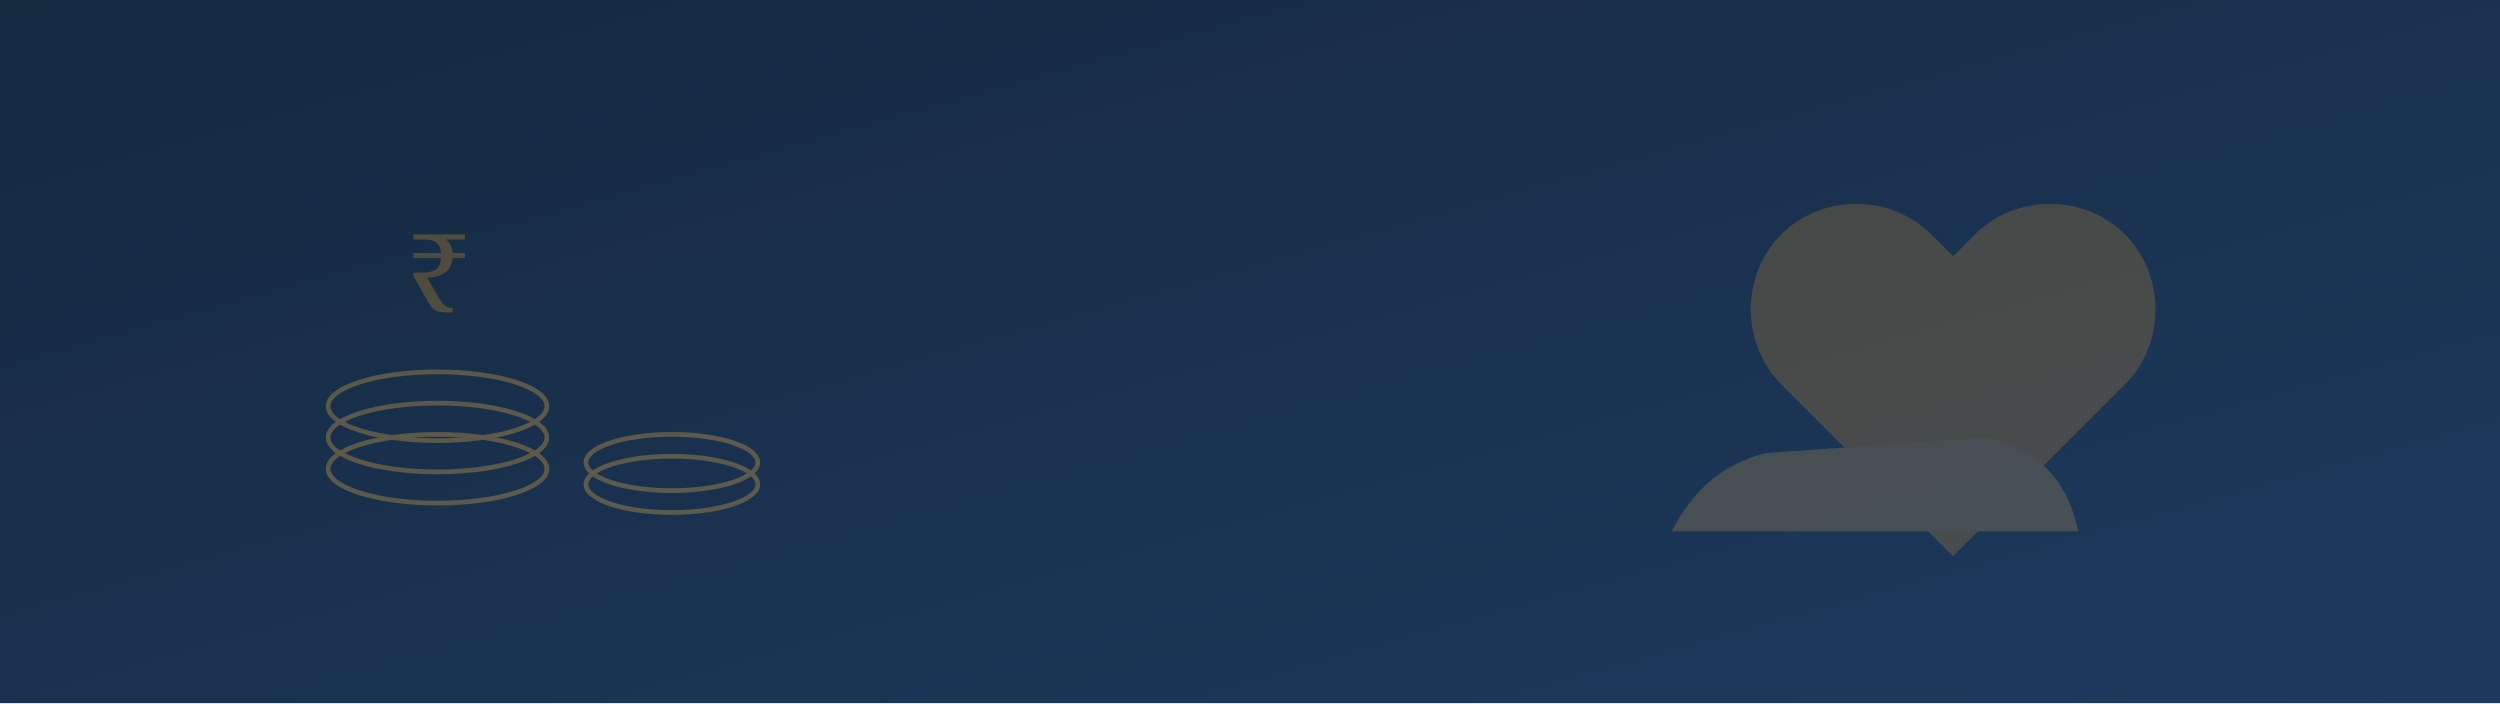
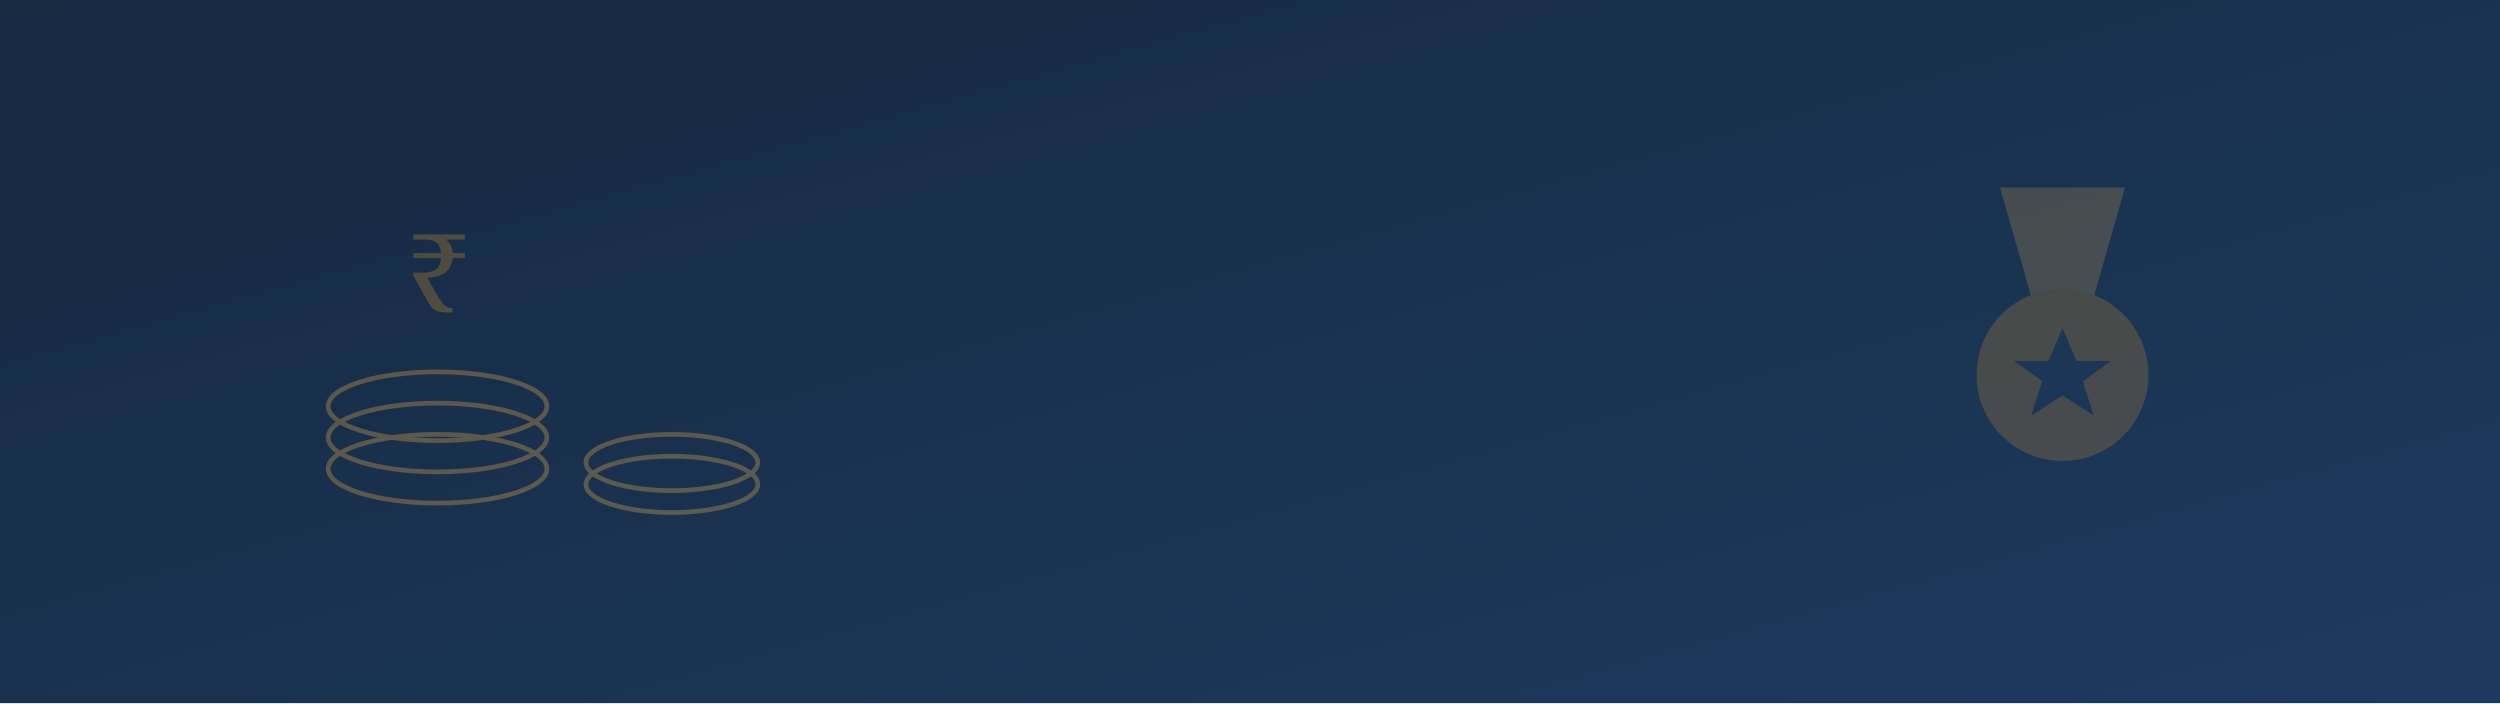
<svg xmlns="http://www.w3.org/2000/svg" viewBox="0 0 1600 450" preserveAspectRatio="xMidYMid slice">
  <defs>
    <linearGradient id="g" x1="0" y1="0" x2="1" y2="1">
      <stop offset="0" stop-color="#15293f" />
      <stop offset="1" stop-color="#1E3A5F" />
    </linearGradient>
  </defs>
  <rect width="1600" height="450" fill="url(#g)" />
-   <g opacity="0.2">
-     <path d="M1360 150 c-26 -26 -70 -26 -96 0 l-14 14 -14 -14 c-26 -26 -70 -26 -96 0 c-26 26 -26 70 0 96 l110 110 110 -110 c26 -26 26 -70 0 -96 z" fill="#F5A623" />
-     <path d="M1130 290 q-40 10 -60 50 l260 0 q-10 -50 -60 -60 z" fill="#F7B84B" />
+   <g transform="translate(1320,120)" opacity="0.2">
+     <polygon points="-40,0 40,0 20,70 -20,70" fill="#F7B84B" />
+     <circle cx="0" cy="120" r="55" fill="#F5A623" />
+     <g transform="translate(0,120)" fill="#1E3A5F">
+       <polygon points="0,-30 9,-9 31,-9 13,4 20,26 0,13 -20,26 -13,4 -31,-9 -9,-9" />
+     </g>
  </g>
  <g opacity="0.3" fill="none" stroke="#F7B84B" stroke-width="3">
    <ellipse cx="280" cy="300" rx="70" ry="22" />
    <ellipse cx="280" cy="280" rx="70" ry="22" />
    <ellipse cx="280" cy="260" rx="70" ry="22" />
    <ellipse cx="430" cy="310" rx="55" ry="18" />
    <ellipse cx="430" cy="296" rx="55" ry="18" />
  </g>
  <text x="280" y="200" font-family="Georgia, serif" font-size="70" fill="#F5A623" opacity="0.25" text-anchor="middle">₹</text>
</svg>
